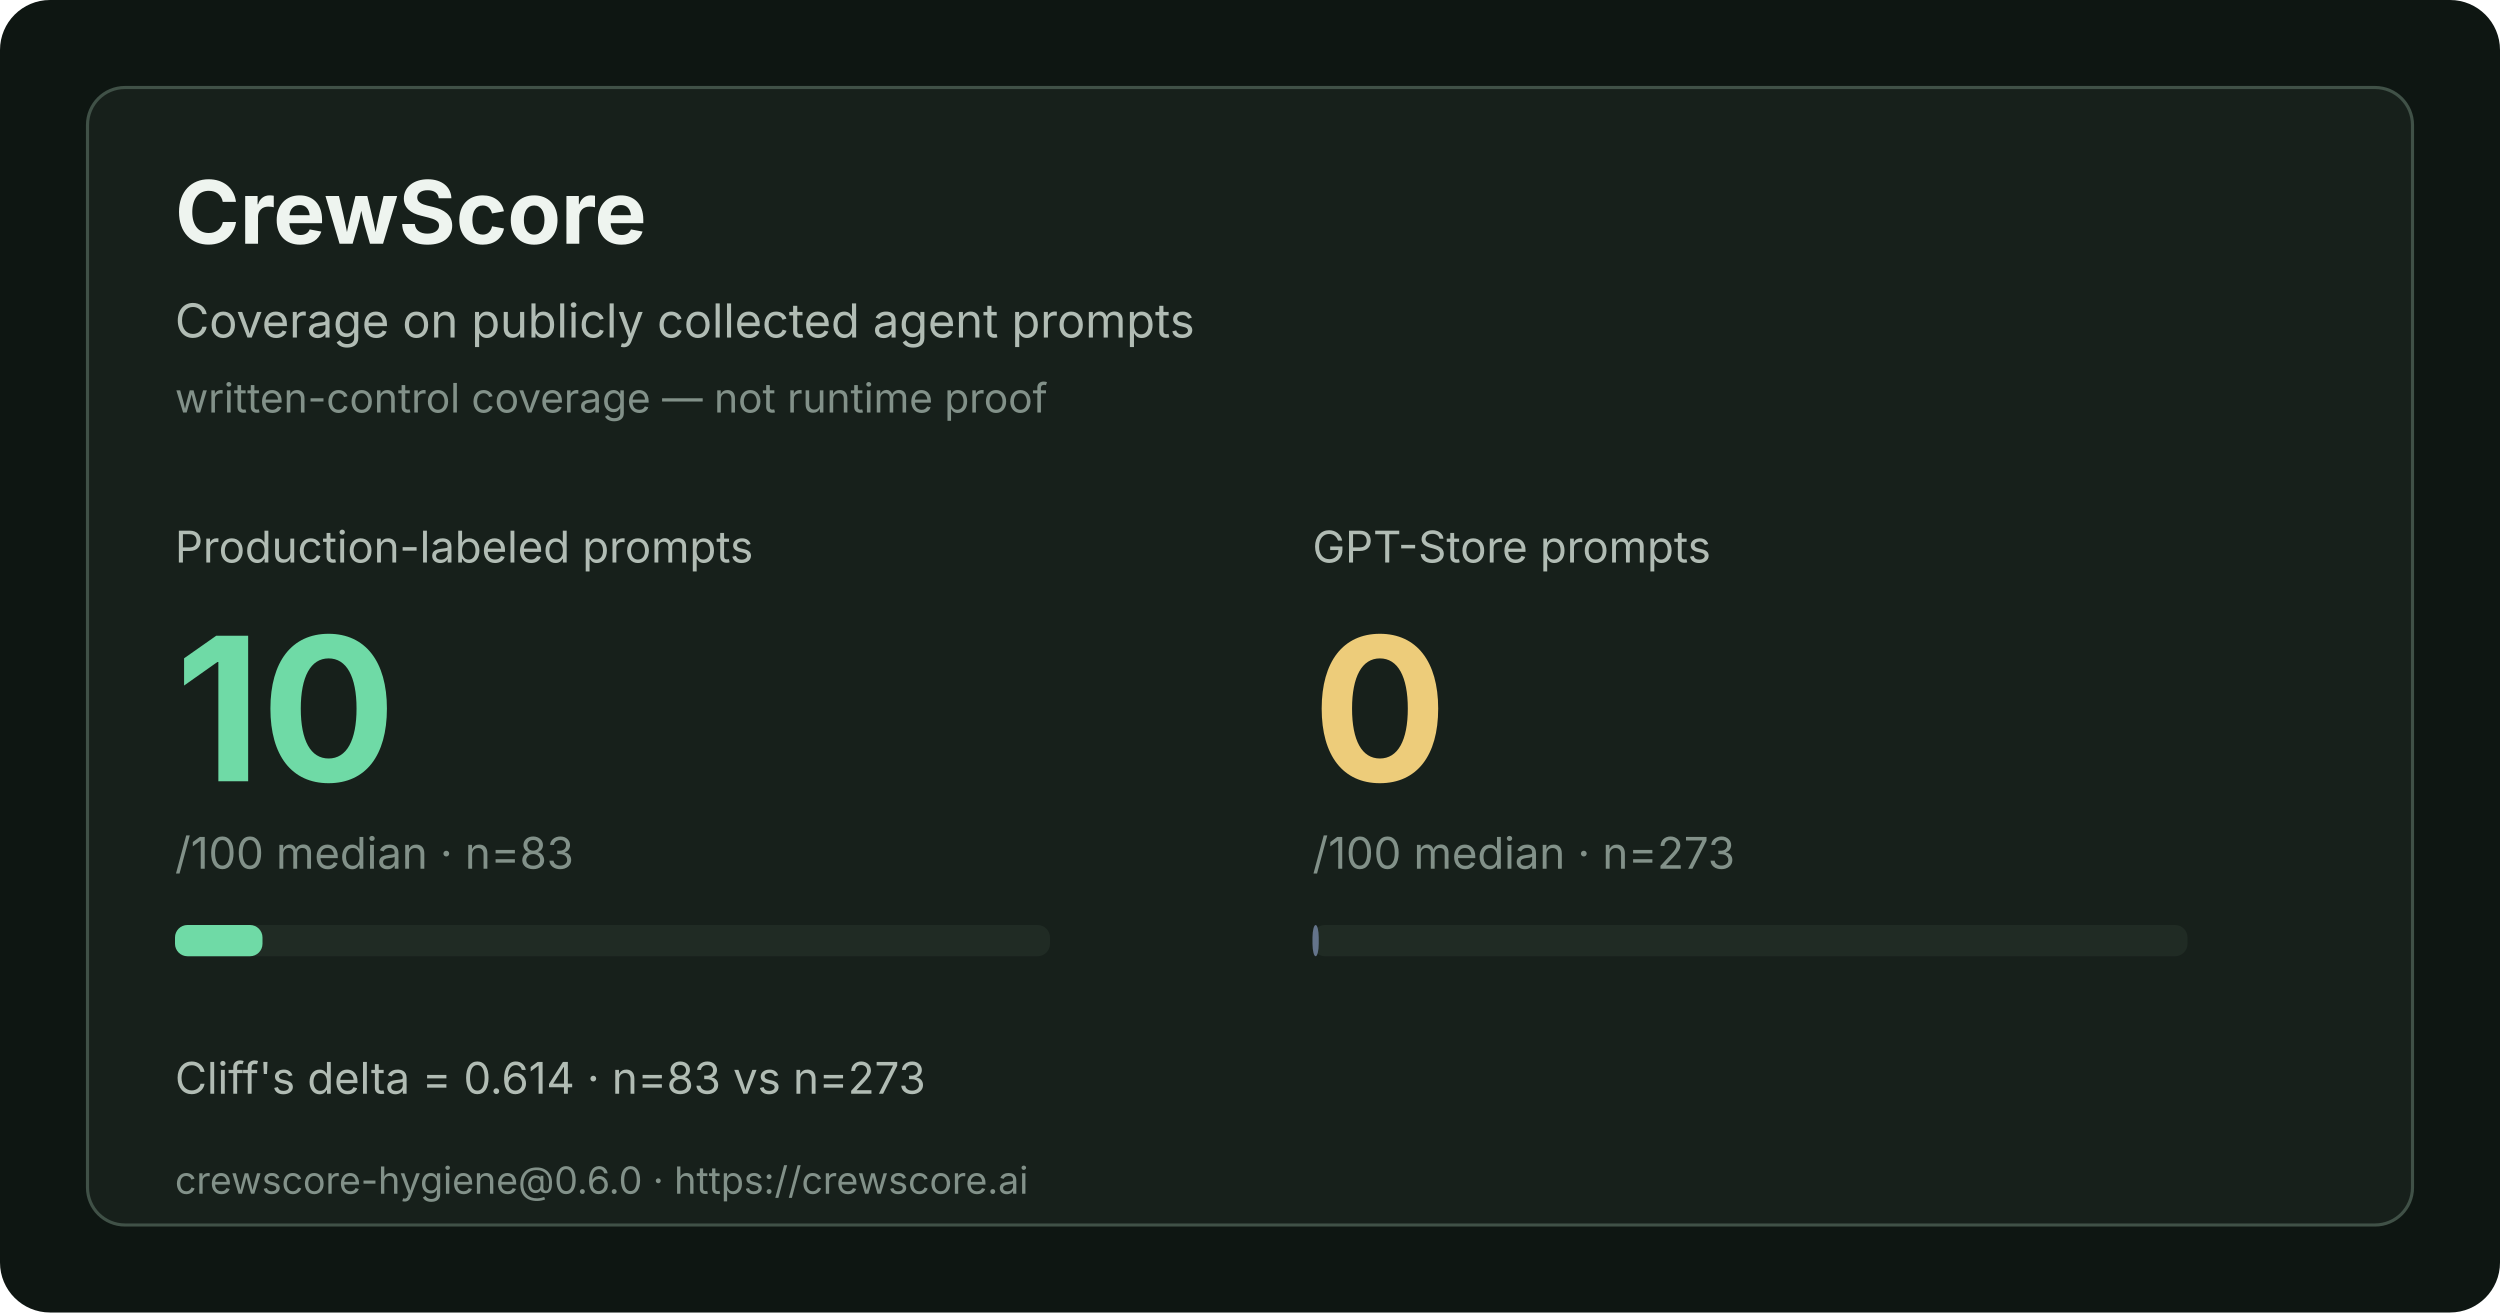
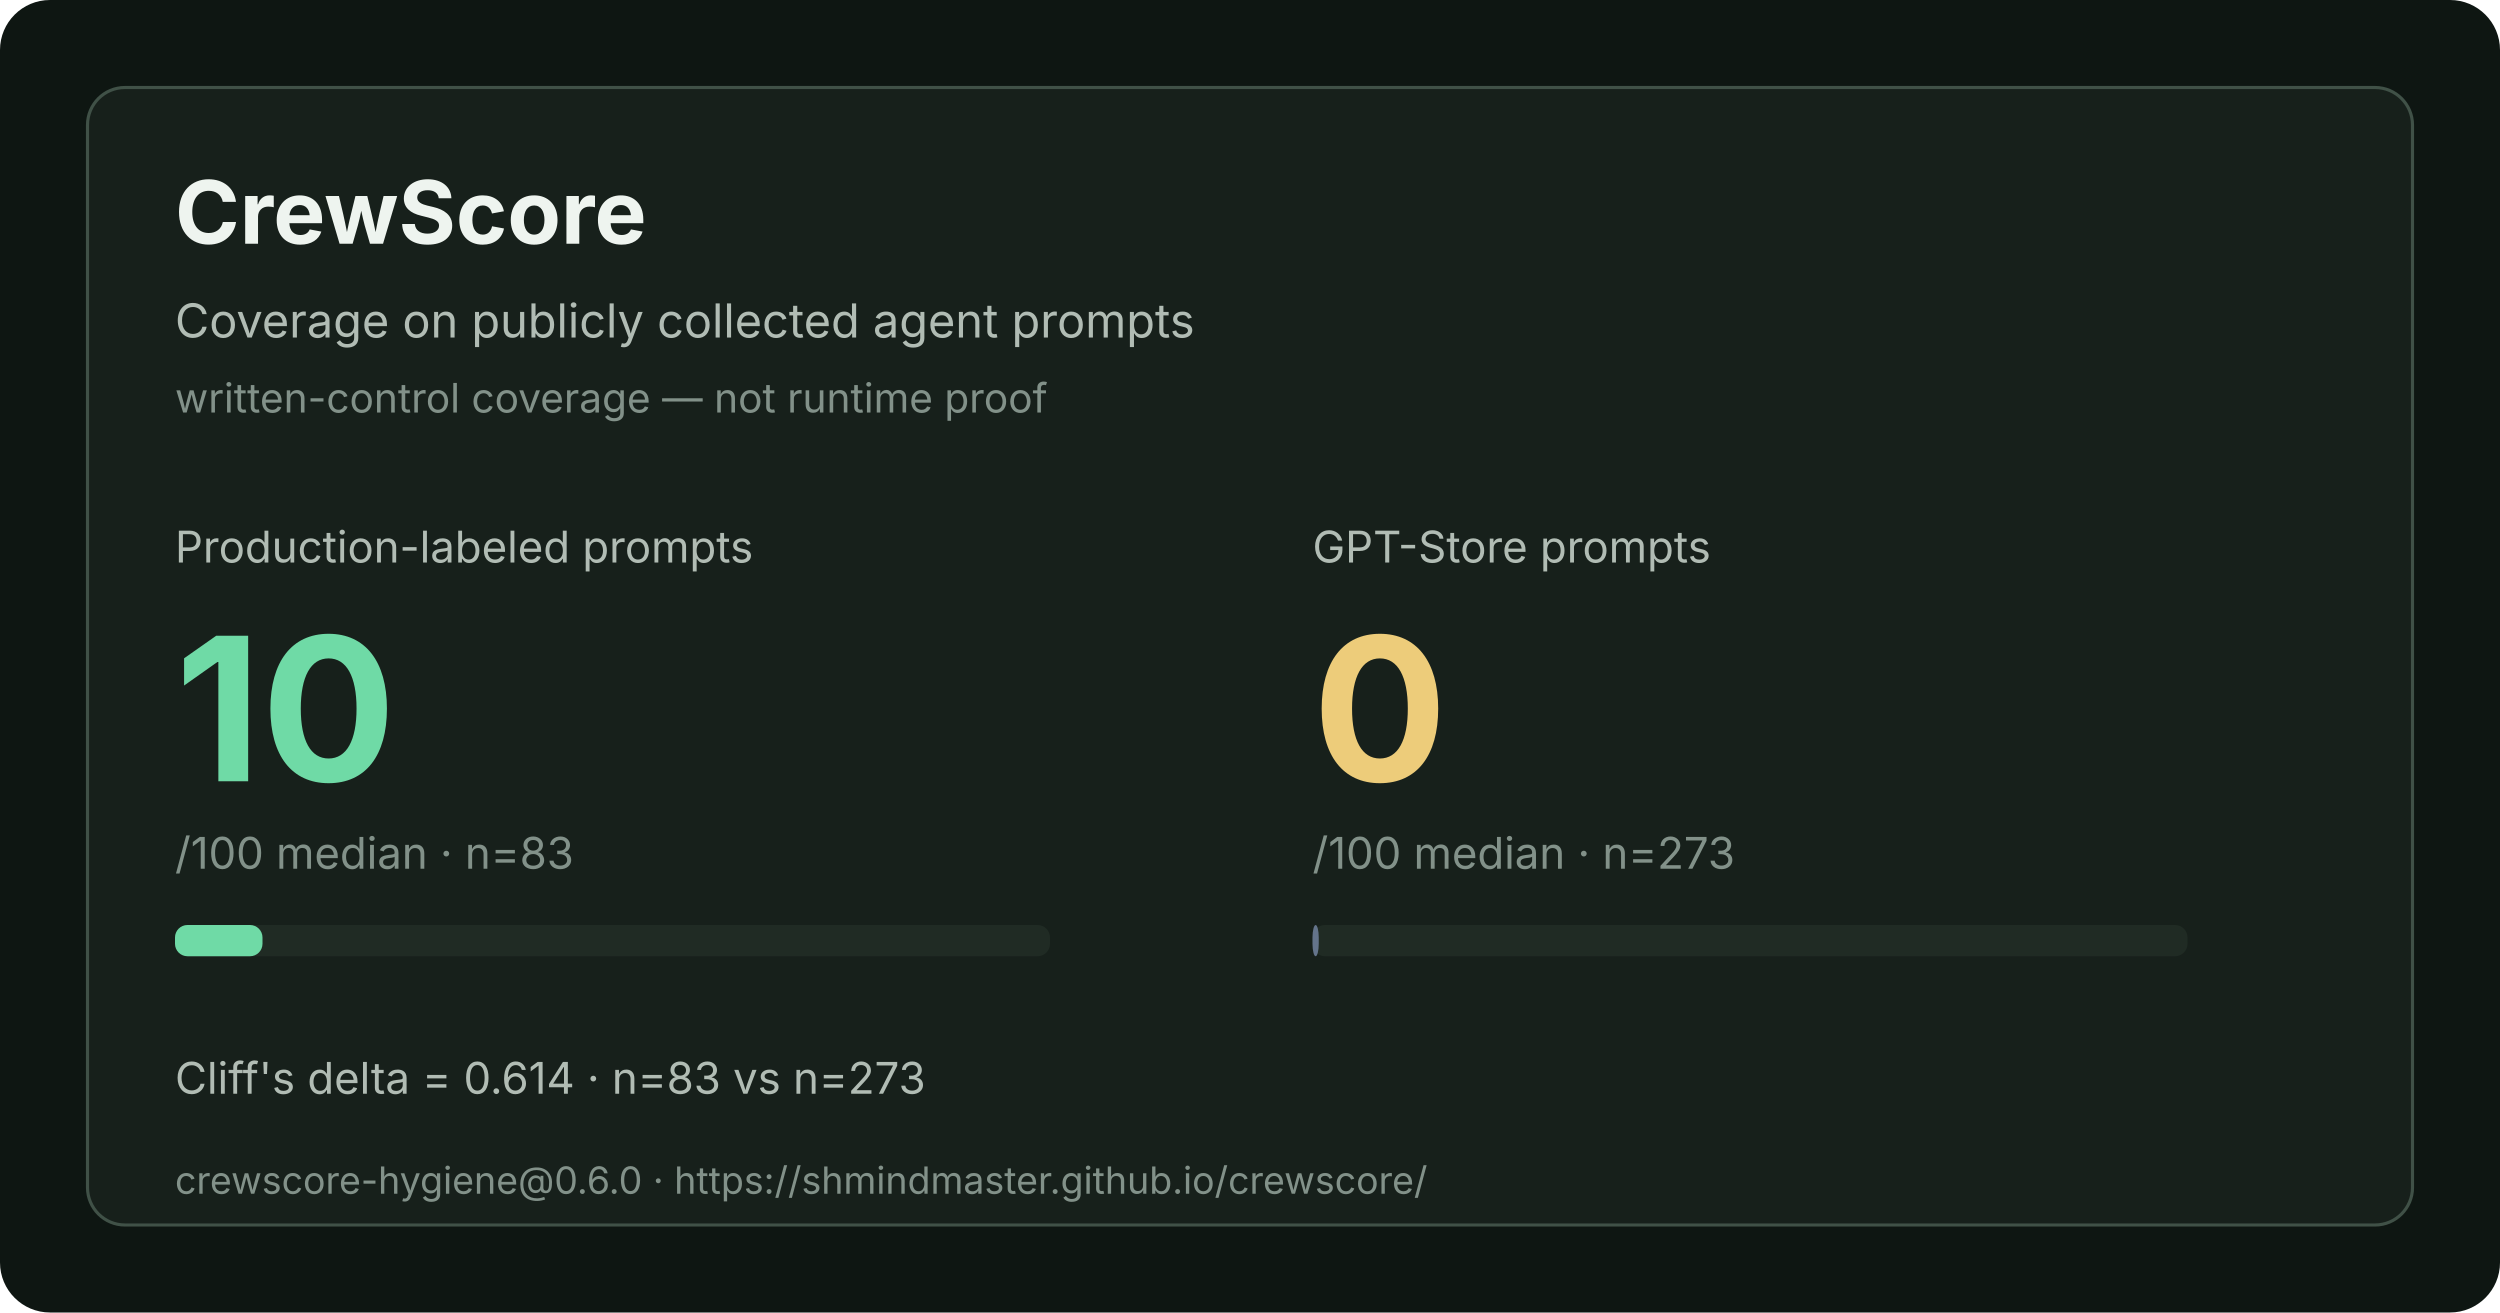
<svg xmlns="http://www.w3.org/2000/svg" width="800" height="420" viewBox="0 0 800 420" role="img" aria-labelledby="title desc">
  <defs>
    <style>
      .bg { fill: #0E1612; }
      .panel { fill: #17201B; stroke: #405147; stroke-width: 1; }
      .t { font-family: system-ui, -apple-system, Segoe UI, sans-serif; }
      .white { fill: #EEF4EF; }
      .muted { fill: #B1BCB4; }
      .dim { fill: #829189; }
      .mint { fill: #6FDAA6; }
      .warn { fill: #EDCC7A; }
      .track { fill: #202B24; }
      .bar-prod { fill: #6FDAA6; }
      .bar-gpt { fill: #64748b; }
    </style>
  </defs>
  <rect class="bg" width="800" height="420" rx="16" />
  <rect class="panel" x="28" y="28" width="744" height="364" rx="12" />
  <text class="t white" x="56" y="78" font-size="28" font-weight="700">CrewScore</text>
  <text class="t muted" x="56" y="108" font-size="15">Coverage on publicly collected agent prompts</text>
  <text class="t dim" x="56" y="132" font-size="13">written-control coverage — not runtime proof</text>
  <text class="t muted" x="56" y="180" font-size="14">Production-labeled prompts</text>
  <text class="t mint" x="56" y="250" font-size="64" font-weight="700">10</text>
  <text class="t dim" x="56" y="278" font-size="14">/100 median  ·  n=83</text>
  <rect class="track" x="56" y="296" width="280" height="10" rx="4" />
  <rect class="bar-prod" x="56" y="296" width="28" height="10" rx="4" />
  <text class="t muted" x="420" y="180" font-size="14">GPT-Store prompts</text>
  <text class="t warn" x="420" y="250" font-size="64" font-weight="700">0</text>
  <text class="t dim" x="420" y="278" font-size="14">/100 median  ·  n=273</text>
  <rect class="track" x="420" y="296" width="280" height="10" rx="4" />
  <rect class="bar-gpt" x="420" y="296" width="2" height="10" rx="4" />
  <text class="t muted" x="56" y="350" font-size="14">Cliff's delta = 0.614  ·  n=83 vs n=273</text>
-   <text class="t dim" x="56" y="382" font-size="12">crewscore-hygiene@0.6.0  ·  https://crewscore.ai</text>
+   <text class="t dim" x="56" y="382" font-size="12">crewscore-hygiene@0.6.0  ·  https://shmindmaster.github.io/crewscore/</text>
</svg>
